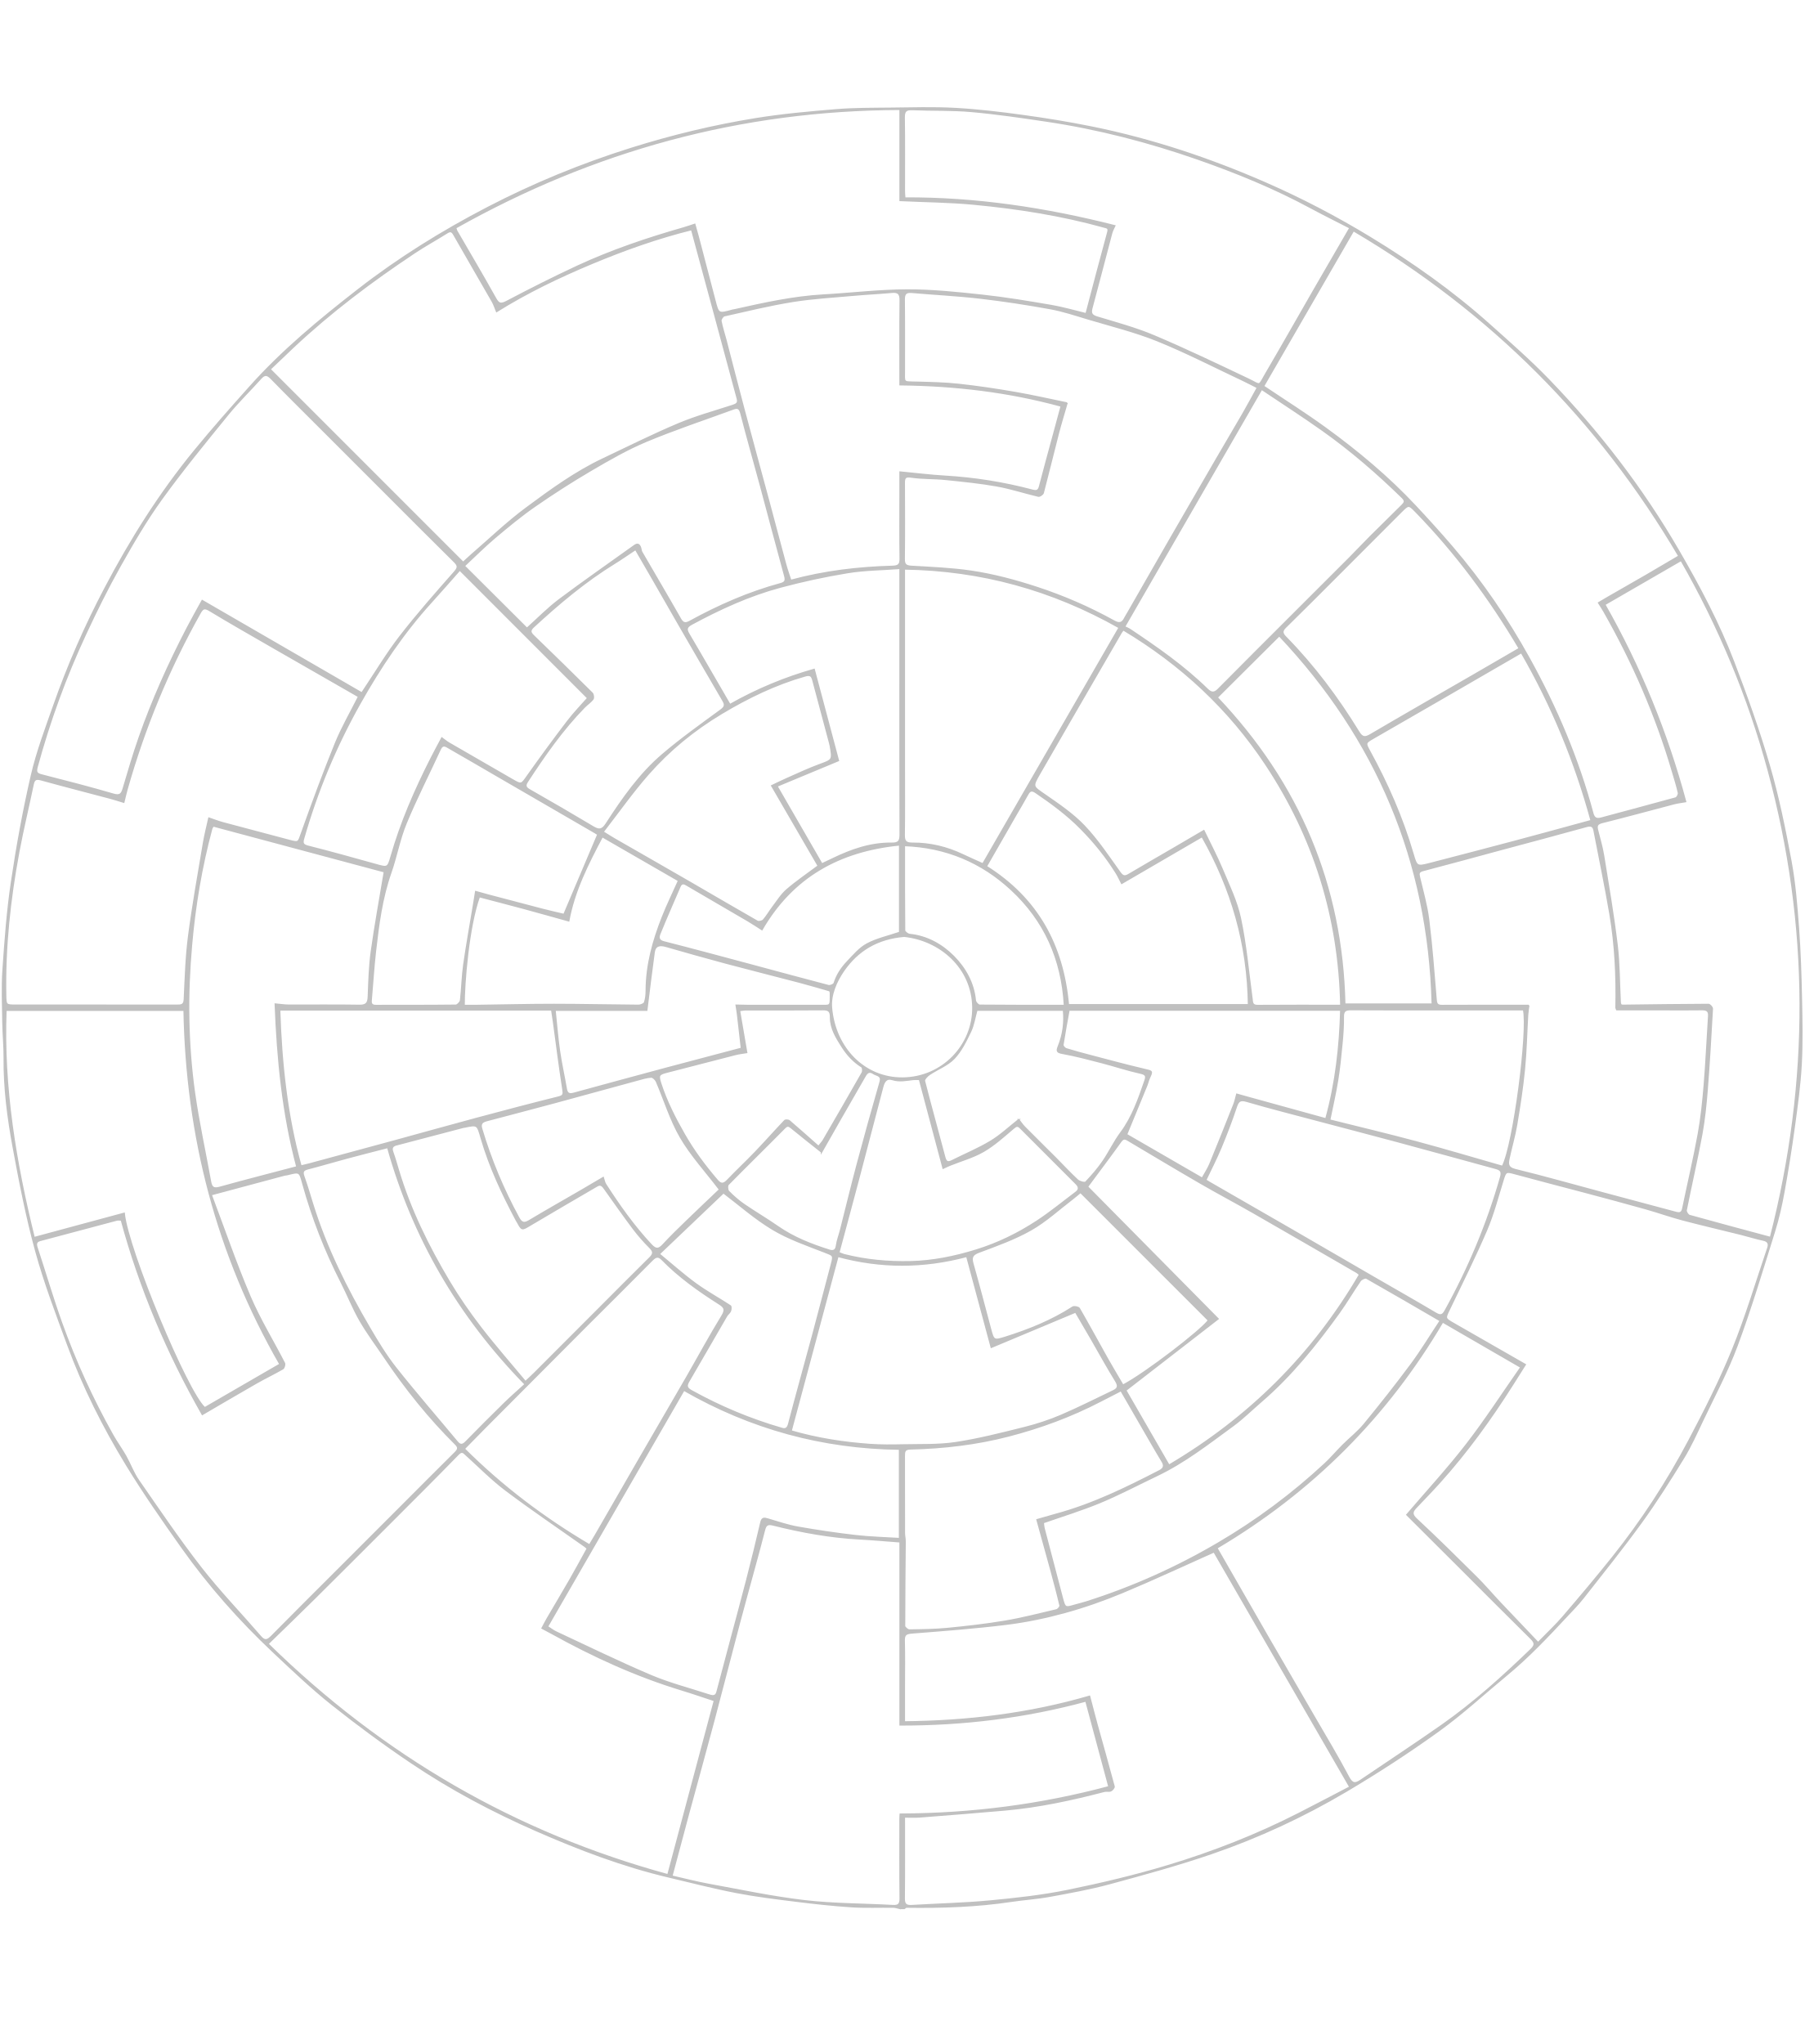
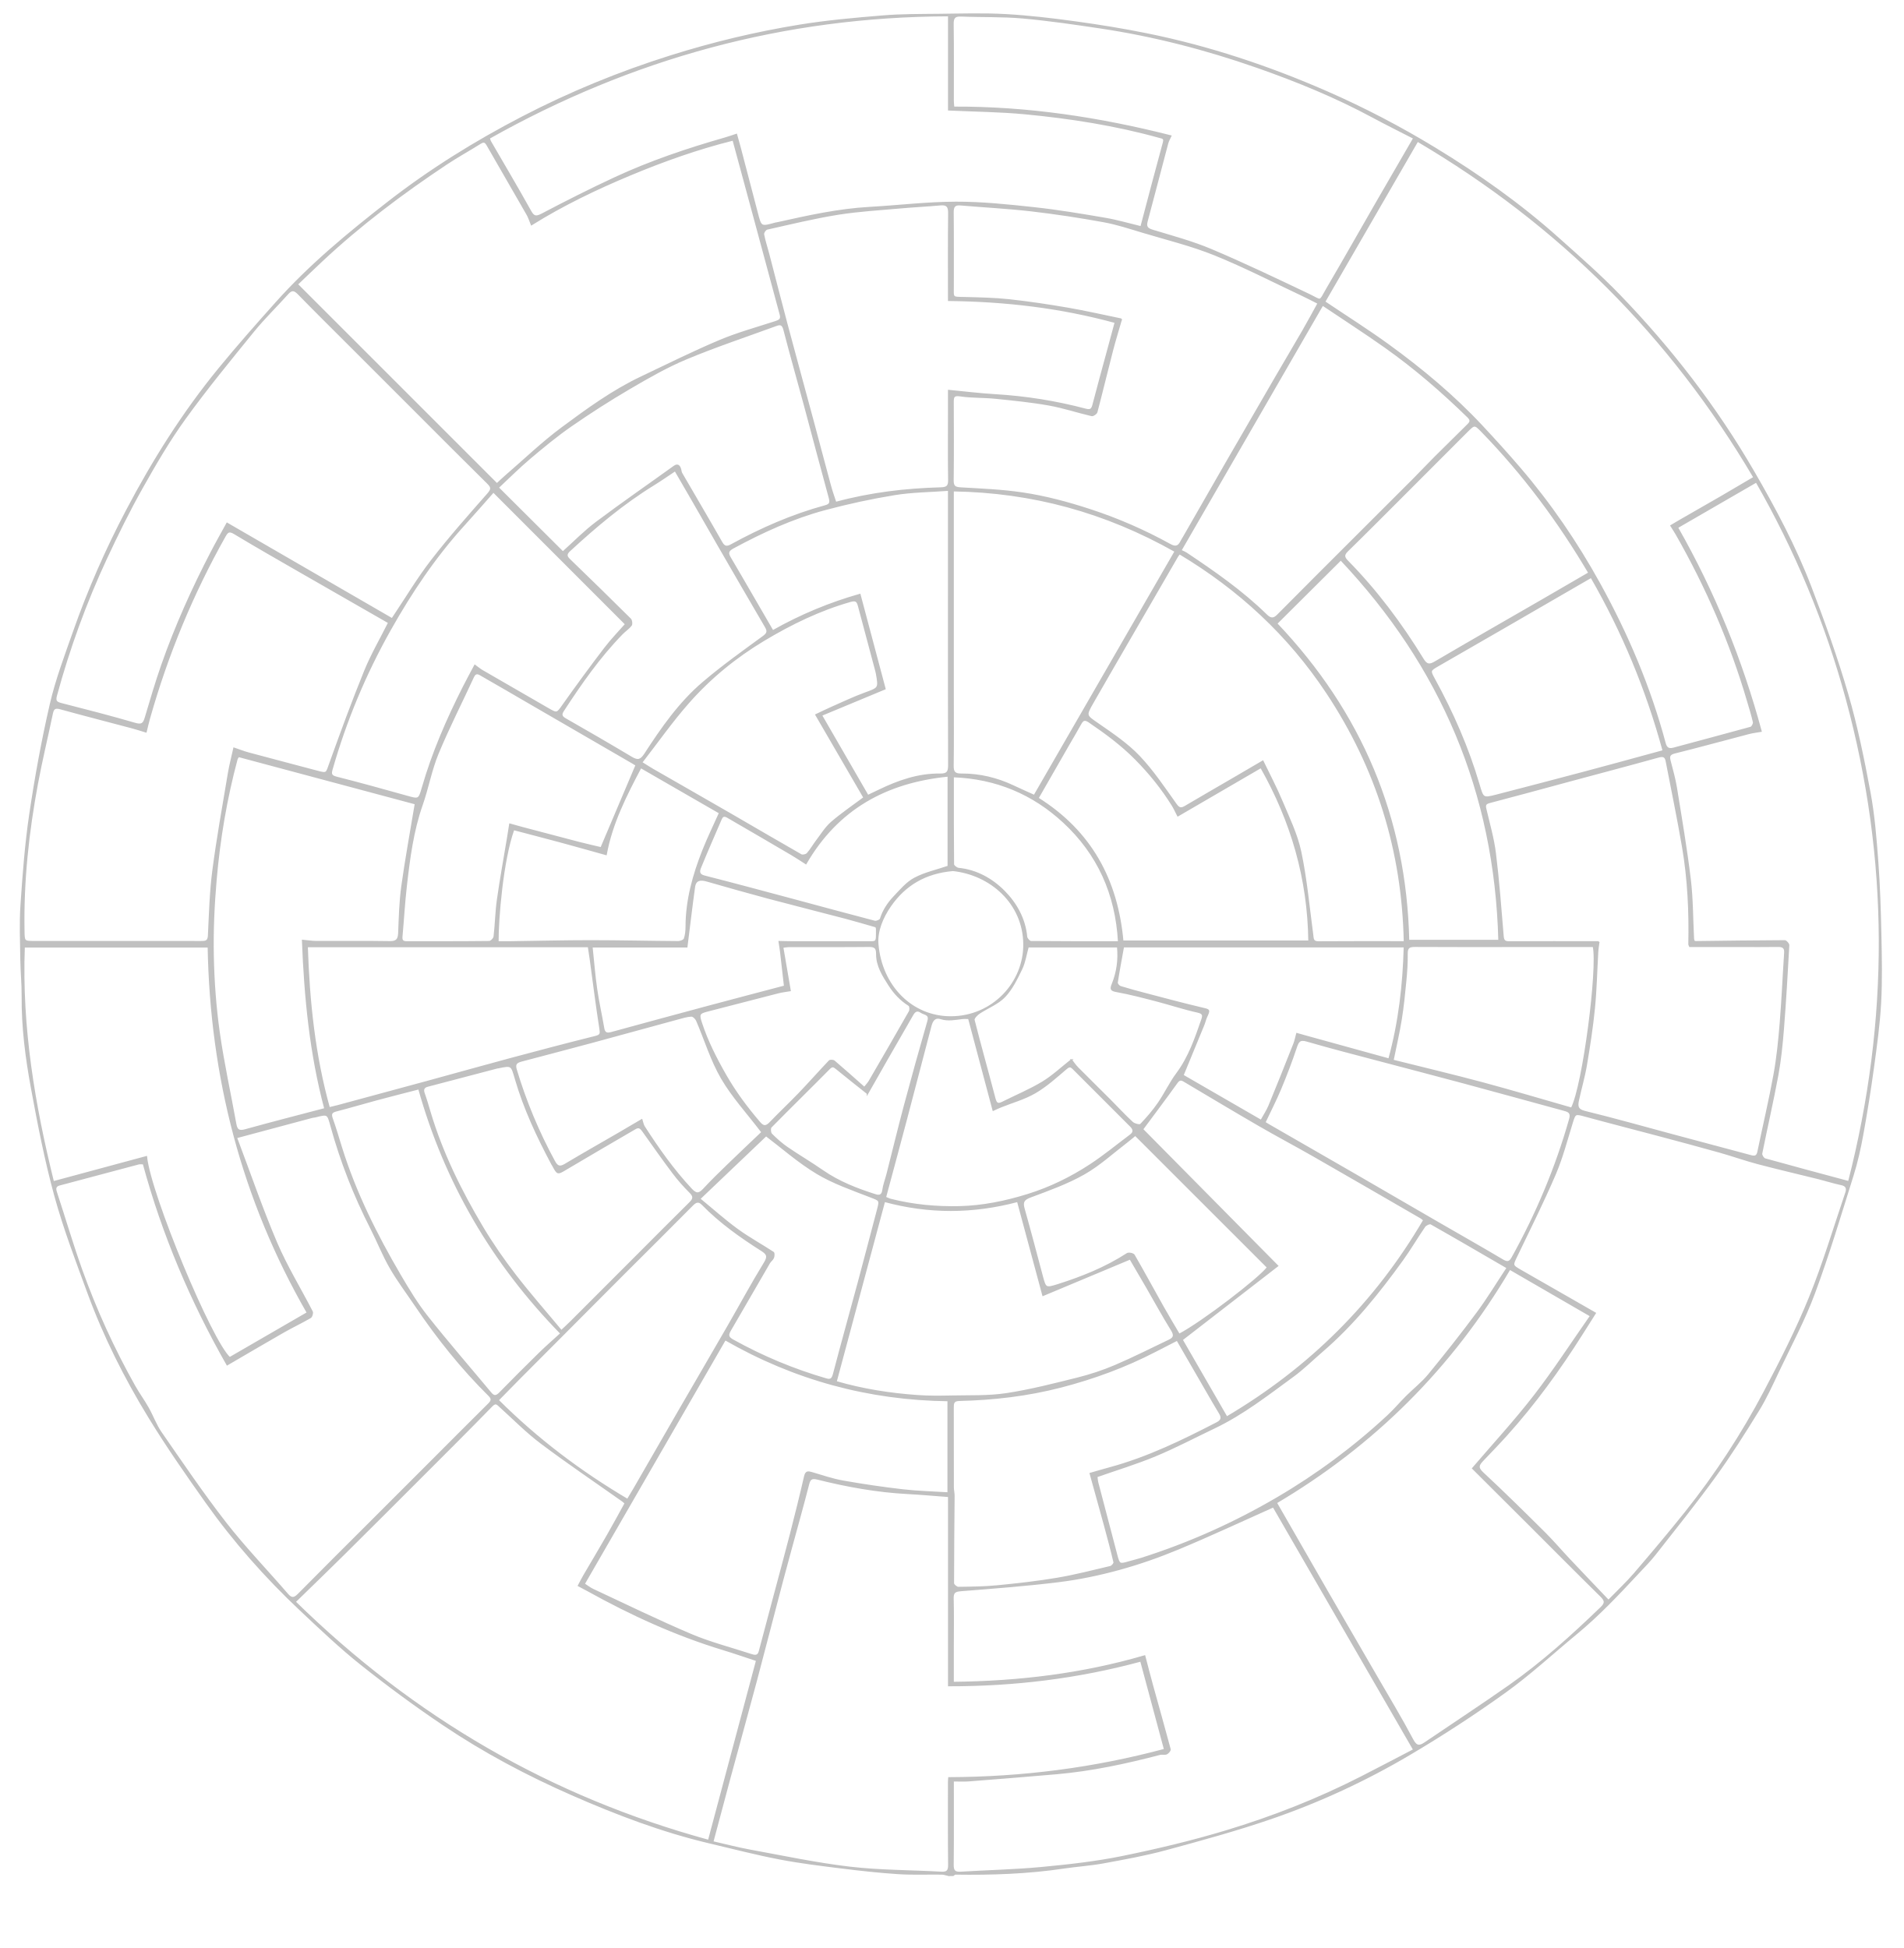
- <svg xmlns="http://www.w3.org/2000/svg" id="Layer_3" data-name="Layer 3" viewBox="64 30 1245 1410" preserveAspectRatio="xMinYMax">
+ <svg xmlns="http://www.w3.org/2000/svg" id="Layer_3" data-name="Layer 3" viewBox="52 95 1270 1300" preserveAspectRatio="xMaxYMid">
  <path stroke="silver" fill="silver" d="M684.92,1346.5c-1.51-.33-3.01-.94-4.52-.96-9.66-.14-19.36,.31-28.98-.31-12.64-.81-25.26-2.21-37.84-3.77-13.87-1.72-27.78-3.4-41.49-6.05-15.77-3.04-31.35-7.07-46.98-10.77-31.61-7.48-61.82-19.02-91.48-32.03-29.79-13.07-58.5-28.31-85.49-46.46-18.89-12.7-37.28-26.24-55.08-40.41-14.2-11.31-27.41-23.91-40.65-36.37-23.22-21.86-44.29-45.69-62.75-71.7-13.27-18.7-26.4-37.56-38.34-57.11-16.03-26.24-29.85-53.75-40.48-82.68-7.86-21.41-16.05-42.81-22.08-64.77-6.48-23.59-11.15-47.73-15.6-71.82-3.74-20.26-6.39-40.74-6.22-61.48,.06-8.1-.78-16.21-.89-24.32-.16-12.21-.72-24.46,.11-36.61,1.37-20.22,2.87-40.5,5.85-60.52,3.66-24.63,8.12-49.21,13.73-73.46,3.79-16.41,9.84-32.33,15.44-48.27,9.78-27.85,21.63-54.83,35.38-80.96,17.59-33.45,37.65-65.34,61.62-94.61,12.33-15.05,25.24-29.64,38.21-44.15,22.36-25.03,48.12-46.3,74.54-66.87,28.08-21.86,58.15-40.52,89.63-56.86,31.7-16.45,64.67-29.97,98.79-40.71,28.26-8.9,56.99-15.81,86.17-20.54,18.33-2.97,36.91-4.62,55.44-6.15,12.39-1.02,24.87-.94,37.32-1.07,14.88-.16,29.8-.64,44.64,.18,15.6,.86,31.17,2.72,46.66,4.85,15.94,2.19,31.85,4.78,47.61,7.97,41.39,8.38,81.25,21.67,119.93,38.58,24.95,10.91,49.02,23.49,72.28,37.64,29.07,17.68,56.77,37.26,82.15,59.96,13.9,12.44,28.01,24.76,40.95,38.16,34.45,35.68,64.57,74.7,89.51,117.73,14.39,24.82,27.81,50.09,38.06,76.84,9.04,23.59,17.58,47.46,24.63,71.7,6.24,21.49,10.74,43.55,14.83,65.57,2.82,15.18,4.05,30.71,5.2,46.14,1.2,16.17,1.71,32.41,2.05,48.64,.32,15.21,.66,30.47-.17,45.65-.79,14.44-2.81,28.83-4.77,43.18-2.05,14.99-4.45,29.95-7.15,44.84-1.64,9.03-3.65,18.07-6.39,26.82-8.28,26.42-16.21,53-25.84,78.94-6.62,17.85-15.73,34.78-23.91,52.03-4.15,8.76-8.15,17.66-13.21,25.89-9.22,14.99-18.64,29.92-28.96,44.16-12.87,17.78-26.66,34.91-40.21,52.2-3.48,4.43-7.49,8.45-11.34,12.58-13.08,14.02-26.21,27.98-41.05,40.22-15.77,13-30.83,26.99-47.38,38.9-20.59,14.81-41.95,28.69-63.79,41.61-29.35,17.36-60.32,31.72-92.57,42.8-23.14,7.95-46.81,14.41-70.44,20.82-13.6,3.68-27.53,6.18-41.41,8.73-8.73,1.6-17.64,2.14-26.43,3.46-23.99,3.6-48.13,4.39-72.33,4.04-.5,0-1,.61-1.51,.94h-3ZM935.73,296.44c14.63,9.83,28.9,18.83,42.53,28.72,22.32,16.2,43.49,33.85,62.38,54.05,8.6,9.21,17.08,18.54,25.28,28.11,20.44,23.85,38.08,49.66,53.27,77.16,18.69,33.84,33.71,69.19,43.7,106.59,.85,3.19,2.47,4.24,5.75,3.35,17.16-4.66,34.36-9.16,51.5-13.92,.94-.26,2.13-2.54,1.89-3.59-1.07-4.81-2.58-9.52-3.97-14.26-11.4-38.92-27.46-75.84-47.53-111.05-1.12-1.96-2.39-3.84-3.59-5.76,1.96-1.16,3.92-2.34,5.89-3.48,9.16-5.27,18.35-10.49,27.49-15.79,7.23-4.19,14.42-8.46,22.02-12.94-55.55-94.32-130-168.86-224.56-224.55-20.85,36.05-41.49,71.76-62.06,107.34ZM248.82,1163.97c79.22,77.69,170.91,130.64,276.01,159.34,10.78-40.38,21.37-80.04,32.1-120.25-7.77-2.55-15.18-5.12-22.67-7.4-31.49-9.6-61.22-23.19-89.94-39.15-2.08-1.15-4.2-2.23-6.29-3.35,1.2-2.24,2.34-4.53,3.62-6.72,5.22-8.95,10.55-17.84,15.71-26.83,4.06-7.07,7.93-14.26,11.89-21.42-.89-.77-1.36-1.24-1.89-1.61-18.11-12.81-36.52-25.23-54.24-38.55-9.75-7.33-18.39-16.15-27.48-24.35-1.8-1.62-2.85-3.19-5.51-.46-14.93,15.34-30.11,30.45-45.24,45.59-17.86,17.87-35.72,35.74-53.66,53.53-10.57,10.48-21.3,20.8-32.41,31.63Zm876.34-.79c6.62-6.81,12.31-12.08,17.32-17.93,11.58-13.51,23.07-27.12,34.17-41.03,20.04-25.12,37.57-51.99,52.56-80.37,10.85-20.53,21.41-41.33,30.15-62.81,9.33-22.91,16.39-46.74,24.36-70.2,.91-2.67,.3-4.7-3.14-5.41-5.14-1.07-10.16-2.7-15.26-3.98-13.54-3.37-27.14-6.51-40.63-10.08-8.47-2.24-16.75-5.22-25.19-7.59-13.75-3.87-27.56-7.55-41.36-11.23-16.17-4.31-32.39-8.43-48.53-12.85-6.63-1.82-6.76-1.8-8.68,4.41-3.59,11.59-6.64,23.45-11.4,34.56-7.9,18.43-16.9,36.39-25.59,54.48-3.04,6.33-3.28,6.29,2.79,9.78,16.47,9.47,32.97,18.89,49.57,28.4-2.75,4.35-5.72,9.05-8.7,13.76-15.04,23.79-31.47,46.54-50.33,67.47-5.21,5.79-10.64,11.38-16,17.03-2.59,2.73-3.91,4.68-.11,8.21,14.01,13.03,27.64,26.49,41.22,39.97,5.71,5.66,10.92,11.82,16.43,17.68,8.51,9.03,17.1,17.99,26.35,27.72ZM209.66,854.12c9.04,23.95,17.06,47.44,26.77,70.21,6.76,15.84,15.89,30.66,23.78,46.03,.46,.9-.25,3.32-1.11,3.82-5.95,3.43-12.17,6.37-18.13,9.77-12.64,7.22-25.18,14.63-37.38,21.74-24-42.14-43-86.78-55.85-134.13-1.26,0-2.29-.21-3.21,.03-17.63,4.65-35.25,9.34-52.86,14.07-2.58,.69-3.08,2.24-2.2,4.89,5.66,17.16,10.72,34.53,16.8,51.53,9.64,26.98,21.5,53.02,35.55,78.02,2.78,4.95,6.18,9.56,8.97,14.51,3.05,5.41,5.15,11.42,8.67,16.48,14.1,20.31,27.95,40.85,43.13,60.34,12.87,16.52,27.5,31.66,41.21,47.54,2.93,3.39,4.78,2.6,7.55-.2,15.33-15.54,30.83-30.92,46.26-46.35,14.42-14.42,28.85-28.85,43.27-43.27,12.37-12.37,24.7-24.79,37.13-37.1,2.01-1.99,2.67-3.45,.37-5.73-18.39-18.22-34.49-38.33-48.94-59.79-5.71-8.48-11.91-16.68-17.01-25.51-4.9-8.5-8.5-17.74-12.97-26.51-11.11-21.77-19.96-44.41-26.46-67.95-2.34-8.47-2.12-8.52-10.76-6.32-.64,.16-1.33,.14-1.97,.31-16.33,4.37-32.66,8.75-50.61,13.56Zm478.25,429.23c0,19.21,.11,37.68-.09,56.15-.04,4.02,1.22,5.31,5.16,5.07,18-1.09,36.07-1.46,54.01-3.15,18-1.7,36.07-3.69,53.76-7.3,23.34-4.76,46.62-10.3,69.42-17.19,30.98-9.36,61.12-21.19,90.01-35.94,11.7-5.97,23.32-12.1,35.17-18.26-31.77-54.98-63.08-109.17-93.75-162.26-21.78,9.71-42.35,19.34-63.3,28.06-12.84,5.34-26.07,9.99-39.48,13.68-13.11,3.61-26.57,6.43-40.06,8.11-21.75,2.71-43.64,4.34-65.51,6.08-3.98,.32-5.56,1.06-5.44,5.35,.29,10.49,.09,20.99,.09,31.49,0,7.95,0,15.9,0,24.61,43.75-.44,86.29-5.56,127.78-17.68,1.68,6.38,3.31,12.85,5.08,19.28,3.95,14.3,8.01,28.58,11.84,42.91,.21,.78-1.2,2.51-2.22,2.95-1.28,.55-3.01-.03-4.43,.33-22.63,5.91-45.44,10.83-68.78,12.89-19.55,1.72-39.12,3.27-58.68,4.79-3.29,.26-6.61,.04-10.59,.04ZM541.22,188.32c-23.59,5.86-46.44,13.99-68.84,23.35-22.56,9.43-44.6,19.97-65.76,33.19-1-2.41-1.7-4.76-2.89-6.83-8.83-15.44-17.8-30.8-26.62-46.25-1.31-2.29-2.42-2.63-4.68-1.21-7.4,4.65-15.09,8.86-22.37,13.69-29.51,19.62-57.79,40.85-83.67,65.14-5.63,5.28-11.19,10.65-16.11,15.33,44.64,44.64,88.85,88.86,133.27,133.27,1.48-1.36,3.6-3.42,5.83-5.35,12.53-10.81,24.51-22.35,37.77-32.18,16.73-12.41,33.67-24.74,52.63-33.74,17.38-8.25,34.61-16.85,52.32-24.32,12.06-5.09,24.8-8.57,37.28-12.63,2.51-.82,4.21-1.63,3.36-4.76-5.65-20.8-11.22-41.63-16.84-62.44-4.83-17.89-9.7-35.78-14.7-54.25Zm-13.74,1135.89c8.19,1.86,16.57,4.09,25.08,5.64,22.11,4.04,44.17,8.75,66.46,11.36,20.18,2.36,40.65,2.21,60.98,3.35,4.02,.22,5.12-1.11,5.08-5.06-.2-18.33-.11-36.66-.11-54.99,0-1.27,.14-2.55,.17-3.03,49.12-.16,96.9-6.3,143.98-18.92-5.49-20.42-10.67-39.72-15.91-59.2-42.34,11.45-84.72,16.53-128.19,16.49v-126.28c-9.45-.7-18.44-1.54-27.46-2.01-20.45-1.07-40.49-4.71-60.29-9.67-3.83-.96-5.03,.25-5.87,3.55-1.97,7.79-4.1,15.54-6.2,23.29-3.73,13.75-7.58,27.48-11.22,41.25-5.91,22.33-11.6,44.72-17.55,67.05-5.74,21.52-11.71,42.97-17.53,64.46-3.8,14.04-7.51,28.11-11.41,42.72Zm758.04-440.51c27.67-108.05,27.56-215.31-1.58-322.51-13.81-50.82-33.92-98.99-60.09-144.67-17.76,10.27-35.02,20.25-52.73,30.49,24.58,43.19,42.95,88.38,55.79,135.93-3.06,.54-5.51,.79-7.87,1.41-16.55,4.33-33.06,8.86-49.66,13-3.39,.84-4,2.24-3.27,5.18,1.47,5.91,3.24,11.77,4.21,17.76,3.32,20.49,6.82,40.96,9.31,61.56,1.58,13.12,1.49,26.45,2.17,39.68,.03,.61,.34,1.21,.48,1.69,.56,.15,.87,.3,1.19,.3,19.76-.24,39.53-.53,59.29-.6,.9,0,2.64,1.94,2.59,2.89-1.04,18.64-2.1,37.28-3.58,55.89-.82,10.35-1.87,20.74-3.75,30.94-3.23,17.46-7.26,34.77-10.73,52.19-.21,1.07,1.22,3.37,2.28,3.67,18.23,5.09,36.52,9.96,55.95,15.19ZM685.01,105.39c-110.06,.34-211.71,28.32-306.65,81.76,.39,1.23,.46,1.73,.7,2.14,8.81,15.23,17.8,30.35,26.36,45.72,2.12,3.81,3.24,5.58,8.02,3.06,16.14-8.49,32.44-16.73,48.98-24.41,23.6-10.95,48.22-19.23,73.22-26.39,2.58-.74,5.11-1.65,7.67-2.49,.77,2.76,1.59,5.52,2.32,8.29,3.87,14.73,7.74,29.47,11.57,44.22,2.44,9.41,2.41,9.42,12.13,6.74,.63-.17,1.3-.23,1.94-.37,20.06-4.49,40.11-8.92,60.74-10.09,19.28-1.09,38.54-3.44,57.81-3.49,17.44-.04,34.95,1.81,52.33,3.69,15.84,1.72,31.59,4.38,47.3,7.06,7.96,1.36,15.76,3.68,23.9,5.63,5.07-19.16,9.89-37.72,14.97-56.22,.86-3.12-.55-3.1-2.73-3.7-29.37-8.17-59.38-12.87-89.65-15.75-16.71-1.59-33.57-1.71-50.92-2.53v-62.88ZM313.62,508.07c.5-.76,.87-1.31,1.24-1.87,8.36-12.47,16.08-25.45,25.25-37.29,11.81-15.25,24.64-29.73,37.39-44.23,2.68-3.04,2.76-4.45,0-7.18-15.96-15.74-31.76-31.63-47.61-47.48-14.63-14.62-29.26-29.25-43.88-43.88-11.66-11.67-23.4-23.26-34.92-35.07-2.76-2.83-4.54-3.03-7.21-.03-7.49,8.39-15.63,16.23-22.71,24.94-15.6,19.2-31.33,38.34-45.79,58.38-10.64,14.74-19.85,30.58-28.77,46.46-8.52,15.18-16.24,30.85-23.6,46.63-13.77,29.55-24.89,60.1-33.46,91.59-1.06,3.89,0,4.78,3.45,5.66,16.41,4.19,32.82,8.41,49.08,13.16,4.49,1.31,5.8,.14,6.97-3.82,3.5-11.82,6.97-23.66,11.04-35.29,9.1-25.97,20.36-51.01,33.05-75.42,3.43-6.6,7.12-13.07,10.37-19.02,36.61,21.19,73.14,42.34,110.11,63.74Zm-2.18,2.43c-2.66-1.53-4.94-2.84-7.22-4.14-16.9-9.69-33.81-19.36-50.69-29.08-15.04-8.67-30.14-17.25-45-26.22-3.45-2.08-4.66-1.46-6.45,1.71-21.68,38.52-38.42,79.08-50.45,121.59-.84,2.97-1.5,6-2.25,9-3.08-.93-6.13-1.95-9.23-2.77-15.95-4.24-31.94-8.33-47.84-12.72-3.44-.95-4.78-.23-5.49,3.2-3.26,15.65-7.05,31.19-9.97,46.9-6.05,32.47-9.6,65.2-8.98,98.29,.13,7.18,.02,7.18,7.5,7.19,20.41,0,40.82,0,61.23,0,16.49,0,32.99-.03,49.48,.02,2.92,0,4.94-.08,5.13-4.09,.7-14.54,1.09-29.15,2.97-43.55,2.81-21.6,6.72-43.06,10.3-64.55,.94-5.61,2.4-11.14,3.66-16.9,3.44,1.16,6.49,2.38,9.64,3.23,15.15,4.08,30.33,8.05,45.49,12.08,7.07,1.88,6.44,1.67,8.93-5.28,7.4-20.64,14.96-41.24,23.22-61.55,4.46-10.96,10.48-21.29,16.03-32.36Zm747.88,431.38c-38.76,65.84-90.72,117.44-155.83,155.97,11.78,20.5,23.21,40.48,34.71,60.41,10.81,18.73,21.72,37.41,32.55,56.13,7.98,13.79,16.23,27.43,23.67,41.51,2.61,4.95,4.75,4.71,8.51,2.15,18.68-12.69,37.58-25.06,56.05-38.03,22.03-15.47,41.95-33.5,61.31-52.17,3.06-2.95,2.89-4.71-.04-7.6-16.28-16.03-32.36-32.26-48.53-48.4-12.53-12.51-25.08-25.01-37.06-36.94,13.59-15.9,28.06-31.58,41.07-48.39,13.1-16.92,24.75-34.96,37.62-53.36-18.57-10.75-36.01-20.85-54.04-31.28ZM800.13,308.01c-2.07,7.21-4.21,14.04-6,20.96-3.53,13.66-6.82,27.38-10.41,41.02-.27,1.01-2.38,2.45-3.3,2.24-9.56-2.24-18.94-5.37-28.57-7.09-11.81-2.11-23.81-3.29-35.76-4.51-7.73-.79-15.61-.43-23.28-1.57-4.2-.62-4.96,.4-4.95,4.08,.08,17.49,.15,34.99-.05,52.48-.05,4.09,1.45,4.89,5.23,5.11,13.67,.81,27.42,1.34,40.93,3.34,15.39,2.27,30.45,6.3,45.33,11.17,18.58,6.08,36.34,13.82,53.39,23.26,3.36,1.86,5.53,1.51,7.23-1.91,.58-1.18,1.33-2.28,1.98-3.42,9.8-17.08,19.56-34.17,29.39-51.23,10.63-18.45,21.31-36.87,32-55.28,6.04-10.4,12.2-20.73,18.22-31.15,3.41-5.9,6.62-11.92,10.06-18.14-3.94-1.98-7.13-3.68-10.39-5.21-19.51-9.17-38.71-19.11-58.66-27.17-15.52-6.27-31.96-10.28-48.04-15.11-8.62-2.59-17.24-5.46-26.06-7.06-15.98-2.9-32.07-5.37-48.2-7.24-15.71-1.82-31.54-2.6-47.31-3.96-4.06-.35-5.13,1.27-5.09,5.15,.18,16.16,.06,32.32,.09,48.48,.02,9.06-1.16,8.21,8.18,8.45,9.77,.25,19.57,.44,29.27,1.49,13.05,1.42,26.05,3.37,38.99,5.6,12.06,2.08,24.01,4.83,35.78,7.24Zm318.58,415.57c-.25,1.98-.68,4.29-.82,6.61-.74,12.55-.98,25.15-2.22,37.65-1.26,12.74-3.23,25.43-5.36,38.07-1.34,7.91-3.66,15.65-5.32,23.51-.75,3.55-.73,6.18,4.35,7.42,19.82,4.85,39.46,10.43,59.17,15.71,17.29,4.63,34.59,9.23,51.87,13.87,2.53,.68,4.03,.22,4.63-2.7,3.55-17.18,7.61-34.26,10.75-51.52,2.06-11.31,3.2-22.83,4.14-34.3,1.28-15.64,1.94-31.34,2.98-47,.25-3.71-1.5-4.49-4.77-4.44-8.66,.14-17.32,.04-25.98,.04-10.94,0-21.88,0-32.66,0-.29-.72-.52-1.02-.52-1.31,.46-21.72-.53-43.38-4.17-64.79-3.27-19.24-7.27-38.35-10.96-57.52-.61-3.15-2.2-3.66-5.36-2.78-19.77,5.49-39.61,10.71-59.42,16.05-17.74,4.78-35.46,9.67-53.24,14.3-3.02,.79-3.13,2.05-2.53,4.6,2.27,9.75,5.11,19.45,6.33,29.34,2.27,18.32,3.64,36.76,5.17,55.17,.24,2.93,.95,4.09,4.05,4.08,19.74-.11,39.49-.05,59.89-.05Zm-123.33-536.39c-9.41-4.84-18.27-9.2-26.95-13.89-24.95-13.49-51.11-24.21-77.81-33.55-34.01-11.9-68.81-20.92-104.48-26.25-17.23-2.57-34.5-5.11-51.84-6.66-13.53-1.21-27.21-.72-40.81-1.29-4.32-.18-5.76,1-5.69,5.51,.26,16.99,.09,33.99,.11,50.98,0,1.44,.19,2.88,.31,4.6,49.19-.24,97.08,7.04,144.88,19.13-.69,1.55-1.68,3.18-2.15,4.95-4.59,17.27-9.04,34.57-13.68,51.82-.99,3.69-.02,5.11,3.73,6.25,13.19,3.99,26.6,7.59,39.25,12.94,21.92,9.27,43.42,19.58,64.93,29.79,9.21,4.37,6.66,5.61,12.41-4.2,11.29-19.24,22.25-38.68,33.39-58.01,7.98-13.85,16.02-27.66,24.41-42.13ZM257.19,971.09c-43.59-75.77-64.57-157.48-66.15-244.23H68.07c-2.03,53.5,6.72,105.33,19.46,156.91,21.39-5.78,41.74-11.27,62.11-16.77,2.56,25.21,43.44,123.5,55.63,134.14,17.11-9.91,34.15-19.77,51.91-30.05ZM684.99,295.38c0-19.64-.13-38.93,.1-58.22,.05-4.45-1.33-5.97-5.7-5.57-8.7,.8-17.43,1.2-26.13,1.98-14.11,1.28-28.32,2.06-42.29,4.3-15.87,2.54-31.53,6.39-47.23,9.9-1.07,.24-2.6,2.55-2.4,3.62,.8,4.33,2.24,8.54,3.35,12.81,4.14,15.87,8.17,31.78,12.4,47.63,5.78,21.68,11.72,43.31,17.55,64.97,3.8,14.1,7.48,28.23,11.31,42.32,1.05,3.87,2.42,7.65,3.59,11.29,23.5-6.37,46.69-9.05,70.13-9.7,4.08-.11,5.48-1.15,5.41-5.37-.23-14.99-.09-29.98-.09-44.97v-14.71c10.65,1.02,20.77,2.29,30.93,2.89,20.43,1.2,40.52,4.41,60.29,9.63,2.8,.74,4.25,.48,5.06-2.65,3.11-12.02,6.44-23.99,9.68-35.98,1.73-6.4,3.46-12.81,5.26-19.46-36.72-10.05-73.42-14.29-111.22-14.71Zm-149.16,693.55c-31.6,54.76-62.77,108.78-94.14,163.13,2.04,1.31,3.83,2.77,5.86,3.72,21.78,10.15,43.38,20.73,65.48,30.11,12.81,5.43,26.44,8.91,39.71,13.25,2.43,.8,5.01,1.59,5.96-1.92,3.16-11.7,6.23-23.43,9.34-35.15,3.73-14.05,7.58-28.06,11.2-42.14,3.39-13.19,6.69-26.42,9.74-39.69,.76-3.3,2.18-3.09,4.67-2.36,6.89,2.02,13.74,4.39,20.79,5.64,13.27,2.35,26.63,4.32,40.02,5.86,9.94,1.14,19.99,1.36,30.18,2v-61.75c-53.07-.68-102.44-14.06-148.81-40.69Zm453.26-265.33c-1.21-60.8-18.4-115.89-51.67-166.14-25.61-38.69-58.71-69.27-98.44-93.04-.69,.92-1.14,1.4-1.46,1.95-11.2,19.32-22.4,38.64-33.58,57.98-7.6,13.13-15.21,26.25-22.74,39.41-5.2,9.08-4.83,8.66,3.76,14.61,9.44,6.55,19.19,13.12,27.04,21.37,9.24,9.71,16.78,21.08,24.62,32.05,2.15,3.01,3.58,3,6.29,1.39,10.49-6.2,21.05-12.27,31.58-18.41,6.72-3.92,13.44-7.86,20.05-11.73,4.33,9,8.88,17.55,12.6,26.43,4.67,11.15,10.13,22.28,12.6,33.97,3.85,18.22,5.51,36.9,7.99,55.4,.34,2.57,.07,4.84,3.91,4.81,18.81-.15,37.63-.07,57.46-.07Zm-720.23,111.34c-9.85-36.97-13.43-74.34-14.92-112.3,3.51,.32,6.3,.78,9.09,.79,16.33,.06,32.65-.15,48.98,.12,4.71,.08,5.97-1.65,6.14-6.04,.41-10.41,.67-20.88,2.1-31.17,2.51-18.11,5.85-36.1,8.98-55.01-38.85-10.4-78.54-21.02-118.11-31.61-.59,1.01-.95,1.41-1.07,1.86-7.11,26.38-11.61,53.26-13.98,80.43-1.47,16.89-2.24,33.93-1.9,50.88,.33,17.01,1.59,34.1,3.96,50.95,2.89,20.56,7.42,40.89,11.09,61.35,.73,4.07,2.3,5.04,6.4,3.91,17.31-4.8,34.72-9.26,53.24-14.14Zm473.23-208.98c31.47-54.54,62.75-108.73,94.09-163.03-46.56-26.3-95.46-39.69-148.28-40.48,0,2.62,0,4.43,0,6.24,0,21.72,0,43.44,0,65.16s0,43.46,0,65.19c0,15.66,.14,31.32-.09,46.98-.06,4.39,1.28,5.72,5.68,5.69,12.11-.08,23.66,2.71,34.63,7.9,4.57,2.17,9.21,4.2,13.97,6.35Zm97.72-163.58c1.81,.87,2.74,1.19,3.54,1.73,18.78,12.54,37.31,25.41,53.52,41.27,2.59,2.54,4.68,3.11,7.52,.25,17.41-17.57,34.92-35.04,52.42-52.52,12.72-12.72,25.49-25.4,38.19-38.14,4.88-4.9,9.6-9.96,14.49-14.85,7.24-7.23,14.59-14.35,21.83-21.58,1.56-1.55,2.64-2.87,.2-5.25-17.22-16.82-35.38-32.53-55.01-46.45-13.55-9.61-27.54-18.6-42.07-28.37-31.78,55.03-63.07,109.22-94.64,163.91Zm-230.06,554.76c18.03,5.24,36.15,8.05,54.51,9.34,7.53,.53,15.13,.46,22.68,.29,12.18-.27,24.51,.25,36.48-1.56,15.97-2.42,31.72-6.47,47.42-10.39,8.58-2.14,17.09-4.94,25.22-8.41,12.23-5.22,24.11-11.26,36.12-16.99,3.39-1.62,3.6-3.52,1.52-6.88-5.73-9.23-10.93-18.79-16.37-28.2-3.86-6.67-7.76-13.31-11.26-19.29-19.69,8.24-38.86,16.26-58.15,24.34-5.84-21.69-11.39-42.31-16.89-62.75-30.11,7.99-59.3,8.02-88.96,0-10.71,39.92-21.42,79.87-32.32,120.51Zm447.97-76.09c-17.58-10.21-34.21-19.93-50.97-29.41-.85-.48-3.51,.72-4.29,1.86-5.06,7.34-9.54,15.08-14.75,22.3-15.93,22.07-32.94,43.24-53.71,61.08-6.41,5.5-12.42,11.52-19.22,16.48-16.93,12.37-33.49,25.36-52.58,34.46-13.07,6.23-25.92,13.02-39.27,18.58-12.67,5.27-25.88,9.27-39.19,13.94,.19,1.37,.26,2.85,.62,4.25,4.18,16.06,8.4,32.1,12.64,48.15,1.71,6.45,1.96,6.54,8.38,4.64,2.68-.79,5.41-1.4,8.07-2.25,31.8-10.07,62.06-23.64,90.82-40.49,26.57-15.57,51.19-33.85,73.77-54.82,4.35-4.04,8.19-8.63,12.4-12.83,4.91-4.9,10.48-9.23,14.85-14.55,11.1-13.53,21.97-27.27,32.39-41.33,7.03-9.48,13.14-19.63,20.04-30.07ZM427.56,463.48c7.47-6.69,14.45-13.88,22.36-19.82,17.02-12.77,34.54-24.87,51.81-37.31,2.16-1.55,3.3-.84,4.1,1.28,.39,1.05,.37,2.3,.91,3.24,8.91,15.39,17.97,30.7,26.76,46.16,1.84,3.23,3.68,3.15,6.41,1.66,19.98-10.95,40.73-20.07,62.77-26.04,3.19-.86,3.6-2.34,2.76-5.41-5.68-20.72-11.12-41.5-16.71-62.25-4.5-16.67-9.26-33.28-13.57-50-.91-3.54-2.42-3.96-5.23-2.93-20.04,7.34-40.34,14.07-60.02,22.29-13.14,5.49-25.64,12.69-37.96,19.91-13.29,7.79-26.29,16.13-38.95,24.91-9.59,6.65-18.64,14.14-27.57,21.68-7.27,6.14-14,12.91-21.13,19.55,14.76,14.7,28.98,28.87,43.26,43.08Zm-46.36-40.28c-6.05,6.82-12.75,14.54-19.63,22.11-19.38,21.31-35.31,45.12-49.35,70.09-16.57,29.47-29.55,60.57-38.83,93.15-.83,2.91-.51,4.32,3,5.21,15.59,3.95,31.1,8.25,46.58,12.59,8.46,2.37,8.59,2.58,10.93-5.56,6.74-23.49,16.45-45.76,27.46-67.5,2.38-4.71,4.93-9.34,7.49-14.19,1.81,1.31,3.28,2.57,4.92,3.52,14.52,8.43,29.08,16.82,43.63,25.2,6.51,3.75,6.22,3.52,10.53-2.57,8.97-12.65,18.13-25.16,27.54-37.49,4.57-5.99,9.86-11.42,14.05-16.21-29.58-29.6-58.71-58.74-88.31-88.36Zm489.28,617.57c55.36-32.7,99.21-76.2,131.56-131.52-.76-.61-1.34-1.2-2.03-1.6-23.76-13.73-47.5-27.51-71.31-41.15-12.16-6.96-24.55-13.5-36.67-20.52-16.8-9.73-33.46-19.73-50.16-29.64-2.13-1.26-3.26-.8-4.76,1.29-7.7,10.72-15.64,21.26-22.87,31.01,29.48,29.82,59.26,59.94,90.1,91.13-21.31,16.5-42.2,32.67-63.69,49.31,9.44,16.36,19.51,33.81,29.82,51.67Zm-33.07-51.53c-5.36,2.75-9.9,5.06-14.43,7.41-20.08,10.41-41.16,18.17-63.03,23.84-22.28,5.78-44.99,8.42-67.95,8.96-3.98,.09-4.14,2.04-4.13,5.04,.07,17.66,.02,35.32,.06,52.98,0,1.93,.51,3.87,.5,5.8-.14,19.46-.39,38.91-.37,58.36,0,.99,2.18,2.84,3.33,2.83,8.78-.12,17.6-.2,26.33-1.06,13.26-1.3,26.54-2.78,39.67-5,11.94-2.02,23.72-5.06,35.52-7.85,1.05-.25,2.68-2.17,2.49-2.96-1.94-8.29-4.15-16.53-6.38-24.75-3.13-11.5-6.35-22.98-9.53-34.48,4.31-1.23,8.75-2.55,13.22-3.77,25.12-6.82,48.34-18.15,71.32-30.03,3.05-1.58,3.55-3.52,1.8-6.39-2.66-4.36-5.21-8.78-7.77-13.2-6.85-11.82-13.67-23.65-20.65-35.73Zm-152.43-567.18c-12.47,.93-24.43,.98-36.09,2.88-15.63,2.55-31.19,5.92-46.48,10.02-21.52,5.77-41.7,15.02-61.3,25.62-3.8,2.06-3.65,3.79-1.86,6.82,4.94,8.35,9.8,16.76,14.67,25.15,4.51,7.76,9.01,15.52,13.65,23.54,18.93-10.72,38.36-18.69,58.11-24.29,5.79,21.76,11.45,43.06,16.72,62.85-14.35,5.96-28.04,11.65-42.41,17.63,10.72,18.57,20.81,36.03,31.03,53.72,2.93-1.39,5.29-2.49,7.63-3.63,12.83-6.19,26.11-10.86,40.55-10.65,4.71,.07,5.89-1.42,5.87-5.97-.16-38.81-.09-77.63-.09-116.45,0-21.98,0-43.96,0-67.24Zm210.87,422.02c.84,.52,1.66,1.04,2.5,1.53,18.65,10.74,37.32,21.44,55.95,32.21,19.17,11.08,38.3,22.23,57.47,33.32,14.24,8.24,28.55,16.34,42.7,24.73,3.15,1.87,4.73,1.72,6.57-1.61,16.27-29.33,29.18-60.02,38.35-92.31,1.23-4.34-.62-5.25-3.83-6.12-22.2-6.04-44.37-12.18-66.58-18.16-18.93-5.1-37.92-10.01-56.87-15.04-16.04-4.26-32.14-8.35-48.07-13-4.89-1.43-5.93,.36-7.29,4.42-3.1,9.33-6.63,18.53-10.41,27.61-3.15,7.54-6.91,14.82-10.5,22.42Zm-425.12,251.73c1.69-2.82,2.99-4.91,4.21-7.04,10.02-17.37,20.01-34.77,30.05-52.13,10.91-18.85,21.9-37.65,32.78-56.52,8.15-14.14,15.88-28.52,24.41-42.42,2.69-4.38,1.57-6.02-2.03-8.31-14.08-8.94-27.67-18.56-39.39-30.56-2.62-2.68-4.43-2.02-6.89,.47-14.95,15.13-30.08,30.08-45.12,45.12-15.45,15.46-30.86,30.97-46.29,46.46-7.96,7.99-15.93,15.95-23.87,23.95-4.72,4.75-9.38,9.55-14.32,14.58,26.16,26.07,54.87,47.74,86.46,66.39Zm-213.84-369.17c1.22,36.73,4.92,72.56,14.73,107.75,2.32-.56,4.05-.94,5.75-1.4,19.76-5.34,39.53-10.67,59.29-16.06,18.51-5.05,36.99-10.25,55.52-15.23,18.98-5.09,37.98-10.12,57.05-14.86,3.68-.91,3.68-2.06,3.15-5.41-2.42-15.42-4.33-30.92-6.45-46.38-.39-2.84-.85-5.67-1.26-8.4h-187.79Zm646.84-215.5c56.34,59.28,86.15,129.53,88.04,211.55h60.42c-2.56-98.98-38.54-183.17-105.6-254.2-14.52,14.45-28.49,28.35-42.86,42.64Zm-102.64,211.99h124.32c-.53-41.71-11.62-79.98-32.07-116.07-18.91,11.01-37.14,21.61-55.46,32.28-1.2-2.31-2.3-4.82-3.74-7.13-6.98-11.17-15.14-21.28-24.47-30.7-9.47-9.58-20.09-17.39-31.11-24.88-2.5-1.7-4.01-1.47-5.48,1.22-2.61,4.79-5.44,9.45-8.16,14.18-6.8,11.83-13.58,23.67-20.45,35.65,35.24,22.13,52.87,54.27,56.61,95.45Zm-324.58-117.52c-.39-.24-1.19-.78-2.02-1.27-22.87-13.27-45.75-26.52-68.62-39.79-10.7-6.2-21.36-12.47-32.11-18.59-1.99-1.13-4.27-3-6.03,.83-7.84,17.04-16.42,33.77-23.59,51.09-4.54,10.97-6.63,22.93-10.57,34.18-6.16,17.55-8.48,35.77-10.58,54.05-1.3,11.3-1.92,22.67-2.95,34-.25,2.73,.91,3.53,3.41,3.53,18.33-.04,36.66,.04,54.99-.18,1.18-.01,3.21-2.12,3.36-3.43,.95-8.19,1.07-16.48,2.23-24.63,1.98-13.97,4.53-27.87,6.83-41.8,.47-2.84,.9-5.68,1.35-8.53,2.87,.8,5.73,1.63,8.62,2.39,12.54,3.32,25.07,6.65,37.62,9.9,5.31,1.37,10.67,2.55,14.64,3.5,8.04-18.97,15.59-36.79,23.42-55.25Zm-49.97,377.53c2.79-2.64,4.52-4.2,6.17-5.84,14.6-14.6,29.19-29.22,43.78-43.82,11.96-11.98,23.88-23.99,35.92-35.89,2.52-2.49,2.72-4.23,.05-6.89-4.08-4.07-7.94-8.43-11.41-13.03-6.83-9.08-13.37-18.39-19.95-27.66-1.36-1.91-2.61-3.45-5.16-1.97-15.33,8.97-30.71,17.85-45.96,26.94-5.99,3.57-5.86,3.79-8.98-1.98-.24-.44-.53-.85-.77-1.29-9.66-18.17-18.42-36.76-24.18-56.58-2.75-9.48-2.45-9.56-11.72-7.63-.16,.03-.34,0-.5,.04-15.53,4.07-31.06,8.11-46.57,12.23-2.39,.63-3.36,2.1-2.41,4.77,1.49,4.16,2.71,8.42,3.97,12.66,8.11,27.22,20.6,52.48,35.06,76.75,6.57,11.02,13.93,21.64,21.76,31.82,9.73,12.65,20.31,24.65,30.88,37.37Zm687.12-503c-20.37,11.79-39.98,23.15-59.6,34.5-14.18,8.2-28.36,16.38-42.57,24.53-5.61,3.22-5.64,3.4-2.59,8.97,12.32,22.48,22.59,45.84,29.81,70.49,2.71,9.25,2.72,9.43,11.79,7.11,19.35-4.96,38.65-10.09,57.96-15.18,7.33-1.93,14.65-3.93,21.97-5.91,10.43-2.84,20.86-5.69,31.37-8.56-11.15-40.9-27.01-79.23-48.14-115.93Zm-633.62,123.73c3.26,2.02,5.45,3.46,7.72,4.77,17.38,9.99,34.79,19.91,52.14,29.94,15.54,8.98,31,18.1,46.6,26.98,.97,.55,3.42,0,4.2-.89,2.37-2.71,4.17-5.92,6.36-8.8,3.14-4.12,5.91-8.71,9.76-12.04,6.75-5.83,14.2-10.86,21.74-16.51-10.8-18.6-21.42-36.89-32.1-55.28,3.42-1.61,7.07-3.42,10.79-5.06,7.24-3.18,14.4-6.59,21.81-9.31,9.47-3.47,9.56-3.22,7.83-13.12-.11-.65-.28-1.28-.44-1.92-3.85-14.42-7.73-28.83-11.54-43.25-.8-3.01-1.69-4.24-5.47-3.17-20.53,5.84-39.5,15.06-57.7,25.97-18.91,11.33-35.89,25.22-50.41,41.71-11.07,12.57-20.74,26.37-31.3,39.98Zm632.18-126.53c-20.44-34.58-43.86-66.03-71.41-94.35-4.92-5.06-5.01-5.05-10.19,.13-14.28,14.27-28.52,28.58-42.8,42.86-12.23,12.23-24.42,24.51-36.79,36.6-2.69,2.63-2.58,4.27,0,6.89,19.44,19.77,35.92,41.86,50.39,65.46,2.43,3.96,4.33,4.14,8.19,1.87,23.72-13.93,47.59-27.58,71.41-41.33,10.26-5.93,20.5-11.9,31.21-18.12Zm-609.74-68.36c-5.3,3.51-9.75,6.64-14.37,9.48-20.34,12.52-38.5,27.79-56,43.93-2.39,2.2-2.56,3.72-.18,6.02,13.63,13.17,27.19,26.42,40.63,39.77,.8,.8,1.11,3.29,.49,4.1-1.63,2.11-4.01,3.62-5.9,5.56-15.18,15.54-27.51,33.26-39.33,51.38-1.53,2.34-1.52,3.92,1.32,5.53,14.85,8.47,29.63,17.04,44.3,25.81,4.21,2.52,6.27,1.71,8.92-2.39,11.19-17.26,23-34.22,38.75-47.64,12.79-10.9,26.53-20.7,40.12-30.63,3.07-2.24,3.29-3.72,1.55-6.69-10.45-17.84-20.8-35.75-31.15-53.65-5.86-10.13-11.64-20.3-17.47-30.44-3.77-6.55-7.58-13.08-11.67-20.14Zm390.95,433.85c1.96-3.57,4.01-6.6,5.38-9.92,5.64-13.66,11.1-27.4,16.54-41.15,.87-2.21,1.31-4.59,1.95-6.9,2.3,.64,4.59,1.29,6.89,1.93,18,4.97,36,9.94,54.58,15.06,6.84-24.86,9.63-49.8,10.29-75.09h-187.58c-1.47,8.19-2.97,16.07-4.19,23.99-.13,.82,1.28,2.46,2.28,2.77,5.64,1.75,11.35,3.28,17.06,4.77,12.23,3.2,24.42,6.51,36.72,9.4,5.8,1.37,5.86,.96,3.49,6.16-.67,1.48-.98,3.13-1.59,4.64-4.59,11.22-9.22,22.42-14.05,34.15,16.95,9.79,34.32,19.83,52.23,30.18Zm-561.92-21.32c-10.06,2.6-19.09,4.87-28.08,7.29-9.02,2.42-17.97,5.11-27.01,7.43-3.2,.82-4.01,2.02-2.87,5.24,2.27,6.35,4.15,12.84,6.15,19.28,9.37,30.15,23.39,58.18,39.28,85.3,5.57,9.5,11.31,19.03,18.13,27.64,13.71,17.32,28.22,34,42.35,50.98,2.19,2.63,3.84,2.17,6.05-.09,8.74-8.93,17.57-17.77,26.49-26.51,4.49-4.4,9.25-8.51,14.34-13.17-46.06-47.13-77.44-101.36-94.83-163.38Zm769.07,13.13c7.84-15.06,17.89-93.74,14.58-108.12-17.04,0-34.16,0-51.28,0-22.64,0-45.28,.08-67.92-.07-3.89-.03-5.26,1.03-5.2,5.07,.08,6.1-.36,12.23-.94,18.31-.81,8.51-1.67,17.04-3.03,25.48-1.43,8.84-3.47,17.58-5.45,27.36,19.93,4.99,39.97,9.75,59.86,15.08,19.91,5.34,39.66,11.26,59.38,16.89Zm-457.89,59.47c1.62,.64,2.65,1.18,3.75,1.45,15.01,3.81,30.37,5.19,45.75,4.84,15.44-.35,30.57-3.46,45.37-8.04,14.94-4.62,28.89-11.44,41.9-19.96,9.31-6.1,17.94-13.23,26.86-19.92,2.43-1.82,2.23-3.83,.21-5.85-12.83-12.83-25.68-25.64-38.48-38.5-1.77-1.78-2.75-1.67-4.82,.09-6.61,5.63-13.16,11.59-20.6,15.92-7.16,4.16-15.41,6.42-23.17,9.55-1.65,.66-3.25,1.46-4.76,2.15-5.59-20.99-10.94-41.08-16.31-61.27-1.64,0-2.97-.13-4.28,.02-4.79,.54-9.5,1.62-14.37,.08-4.26-1.35-5.87,1.64-6.76,5.04-5.41,20.55-10.73,41.12-16.16,61.66-4.61,17.45-9.34,34.87-14.13,52.73Zm-258.51-170.5c3.13,0,5.92,.03,8.71,0,17.76-.24,35.52-.69,53.28-.69,19.43,0,38.86,.48,58.29,.6,1.47,0,3.88-.91,4.25-1.96,.91-2.57,1.17-5.47,1.18-8.24,.04-17.69,4.72-34.38,11.13-50.63,3.3-8.36,7.26-16.45,11.17-25.21-17.53-10.11-34.96-20.16-52.67-30.37-10.02,18.95-19.4,37.48-23.16,58.07-10.35-2.87-20.59-5.78-30.88-8.56-10.26-2.77-20.55-5.42-30.8-8.12-7.45,20.6-10.64,60.44-10.5,75.11Zm425.59,129.17c.31-.44,.63-.89,.94-1.33-2.27,1.87-4.49,3.82-6.83,5.61-9.49,7.24-18.41,15.51-28.71,21.34-11.22,6.35-23.6,10.77-35.74,15.3-4.7,1.75-5.5,3.65-4.23,8.12,4.2,14.85,8.09,29.8,12.08,44.71,2.19,8.2,2.28,8.52,10.32,5.99,16.28-5.13,32.06-11.46,46.49-20.81,.97-.63,3.97-.03,4.5,.88,6.58,11.38,12.83,22.94,19.27,34.4,3.52,6.27,7.25,12.42,10.87,18.59,15.76-8.29,53.82-37.61,59.06-44.79-29.46-29.46-58.75-58.73-88.03-88.01Zm-249.28-2.18c-9.81-12.87-19.78-23.68-27-36.09-6.97-11.98-11.05-25.65-16.58-38.49-.58-1.35-2.44-3.13-3.63-3.07-3.07,.16-6.12,1.13-9.14,1.95-19.1,5.19-38.17,10.47-57.28,15.63-15.54,4.19-31.11,8.25-46.67,12.36-2.98,.79-5.13,1.73-3.93,5.76,6.39,21.37,14.92,41.81,25.59,61.4,1.99,3.65,3.75,4.16,7.28,2.05,11.74-7.02,23.65-13.75,35.47-20.61,5.18-3.01,10.34-6.07,15.58-9.15,.61,1.84,.81,3.37,1.57,4.55,9.47,14.73,19.54,28.99,31.56,41.83,3.36,3.59,5.3,3.06,8.29-.17,5.16-5.58,10.63-10.88,16.1-16.18,7.6-7.37,15.31-14.63,22.78-21.76Zm2.63,2.17c-14.59,13.91-29.12,27.75-44.36,42.28,8.82,7.24,16.7,14.32,25.22,20.52,7.63,5.56,16,10.1,23.92,15.29,.57,.37,.44,2.5,0,3.55-.53,1.27-1.91,2.16-2.62,3.39-8.68,14.93-17.27,29.91-25.98,44.82-1.68,2.88-2.03,4.69,1.52,6.67,19.9,11.06,40.75,19.79,62.61,26.11,2.67,.77,3.95-.14,4.76-3.23,5.39-20.59,11.14-41.07,16.68-61.62,4.31-15.99,8.44-32.03,12.69-48.04,1.83-6.89,1.62-6.41-5.23-9.08-11.95-4.65-24.3-8.9-35.21-15.44-12.35-7.4-23.3-17.15-33.99-25.22Zm203.7-50.37c1.33,1.68,2.59,3.61,4.19,5.22,7.09,7.17,14.3,14.22,21.42,21.35,5.01,5.03,9.81,10.28,15.03,15.09,1.31,1.21,4.94,2.14,5.64,1.41,4.29-4.48,8.39-9.24,11.9-14.36,4.37-6.36,7.65-13.49,12.25-19.66,8.09-10.86,12.35-23.34,16.69-35.87,1.01-2.93,1.01-4.45-2.93-5.31-9.12-2-18.02-5-27.07-7.35-8.9-2.32-17.82-4.69-26.86-6.32-3.91-.71-4.18-1.49-2.8-4.92,3.21-7.99,4.34-16.35,3.46-24.89h-59.83c-1.47,5.24-2.18,10.37-4.32,14.8-3.15,6.52-6.44,13.39-11.34,18.52-4.53,4.74-11.34,7.25-16.97,11.02-1.56,1.05-3.81,3.39-3.51,4.57,4.44,17.49,9.35,34.86,13.92,52.32,.85,3.23,1.9,4.34,5.08,2.74,8.92-4.48,18.21-8.32,26.73-13.45,6.85-4.13,12.78-9.77,19.34-14.91Zm-138.11,18.46c1.68-2.13,2.62-3.06,3.27-4.17,9.03-15.54,18.06-31.07,26.92-46.7,.58-1.02,.39-3.62-.33-4.07-5.5-3.46-9.75-7.93-13.28-13.41-4.16-6.48-8.31-12.91-8.27-20.87,.02-3.94-1.15-5.21-5.13-5.17-17.81,.18-35.63,.07-53.45,.09-1.12,0-2.23,.25-4.3,.5,1.7,9.89,3.34,19.48,4.97,28.97-2.57,.44-5.2,.7-7.72,1.34-15.93,4.06-31.84,8.21-47.75,12.32-5.22,1.35-5.61,2.29-3.84,7.72,4.03,12.37,9.83,23.78,16.31,35.11,6.54,11.44,14.23,21.73,22.71,31.63,2.71,3.17,4.55,2.68,7.19-.07,6.3-6.59,12.98-12.82,19.28-19.4,6.81-7.11,13.33-14.5,20.12-21.64,.5-.52,2.51-.41,3.17,.16,6.59,5.62,13.04,11.4,20.12,17.66Zm-53.15-67.68c-.88-7.74-1.74-15.38-2.63-23.01-.26-2.25-.66-4.48-1-6.72,2.54,.06,5.08,.16,7.62,.16,16.33,.01,32.66,.03,48.98,0,9.1-.02,8.38,1.22,8.4-8.72,0-.32-.17-.64-.41-1.48-6.65-1.89-13.55-3.97-20.51-5.8-17.07-4.49-34.2-8.76-51.25-13.31-13.78-3.68-27.49-7.58-41.2-11.51-4.22-1.21-7.6-.81-8.29,4.14-1.8,12.96-3.32,25.96-5.07,39.89h-63.31c1.05,9.96,1.76,19.14,3.07,28.23,1.26,8.75,3.23,17.39,4.71,26.11,.58,3.41,2.26,3.88,5.27,3.05,21.28-5.83,42.57-11.61,63.88-17.33,17.27-4.63,34.56-9.16,51.75-13.7Zm109.15-140.39c-41.84,4.11-74.05,22.22-95.03,58.46-3.18-2.02-6.26-4.11-9.46-5.99-13.91-8.18-27.85-16.31-41.81-24.4-1.79-1.04-3.91-2.56-5.29,.63-4.68,10.87-9.45,21.71-13.92,32.67-.9,2.21-1.11,4.61,2.7,5.58,20.16,5.14,40.24,10.56,60.34,15.94,17.79,4.76,35.54,9.64,53.36,14.27,1.15,.3,3.67-.76,3.96-1.68,1.79-5.78,5.07-10.65,9.12-14.9,4.2-4.41,8.34-9.39,13.55-12.17,6.76-3.6,14.55-5.27,22.49-7.98v-60.43Zm113.7,110.82c-1.73-32.08-13.85-58.79-36.71-79.96-20.43-18.93-44.96-29.38-73.78-30.42,0,20.04-.05,39.31,.15,58.58,.01,.99,2.17,2.7,3.45,2.83,12.05,1.21,22.33,7.04,30.34,15.09,8.02,8.07,13.9,18.34,15.02,30.46,.11,1.23,1.97,3.27,3.03,3.28,19.13,.2,38.26,.15,58.49,.15Zm-110.59-47.8c-18.39,1.58-31.96,9.61-41.78,23.76-5.29,7.63-9.16,16.85-8.42,25.52,2.35,27.9,22.62,48.74,48.94,48.61,27.85-.13,49-22.86,48.67-48.81-.35-27.42-22.51-46.44-47.41-49.08Zm-57,148.88c-6.94-5.53-13.93-11-20.78-16.63-1.84-1.51-2.79-1.94-4.81,.12-12.87,13.05-26,25.85-38.85,38.92-.78,.8-.58,3.88,.3,4.77,3.23,3.28,6.74,6.39,10.53,9,7.69,5.29,15.78,10,23.44,15.33,10.92,7.6,23.08,12.35,35.63,16.3,2.38,.75,4.39,.32,4.85-3.12,.5-3.71,1.93-7.29,2.86-10.95,3.87-15.2,7.53-30.46,11.58-45.62,5.04-18.85,10.27-37.66,15.68-56.41,1.38-4.8-2.51-4.42-4.66-5.91-2.57-1.78-4.26-.82-5.66,1.62-5.78,10.11-11.62,20.18-17.42,30.29-4.19,7.32-8.34,14.66-12.69,22.3Z" />
</svg>
